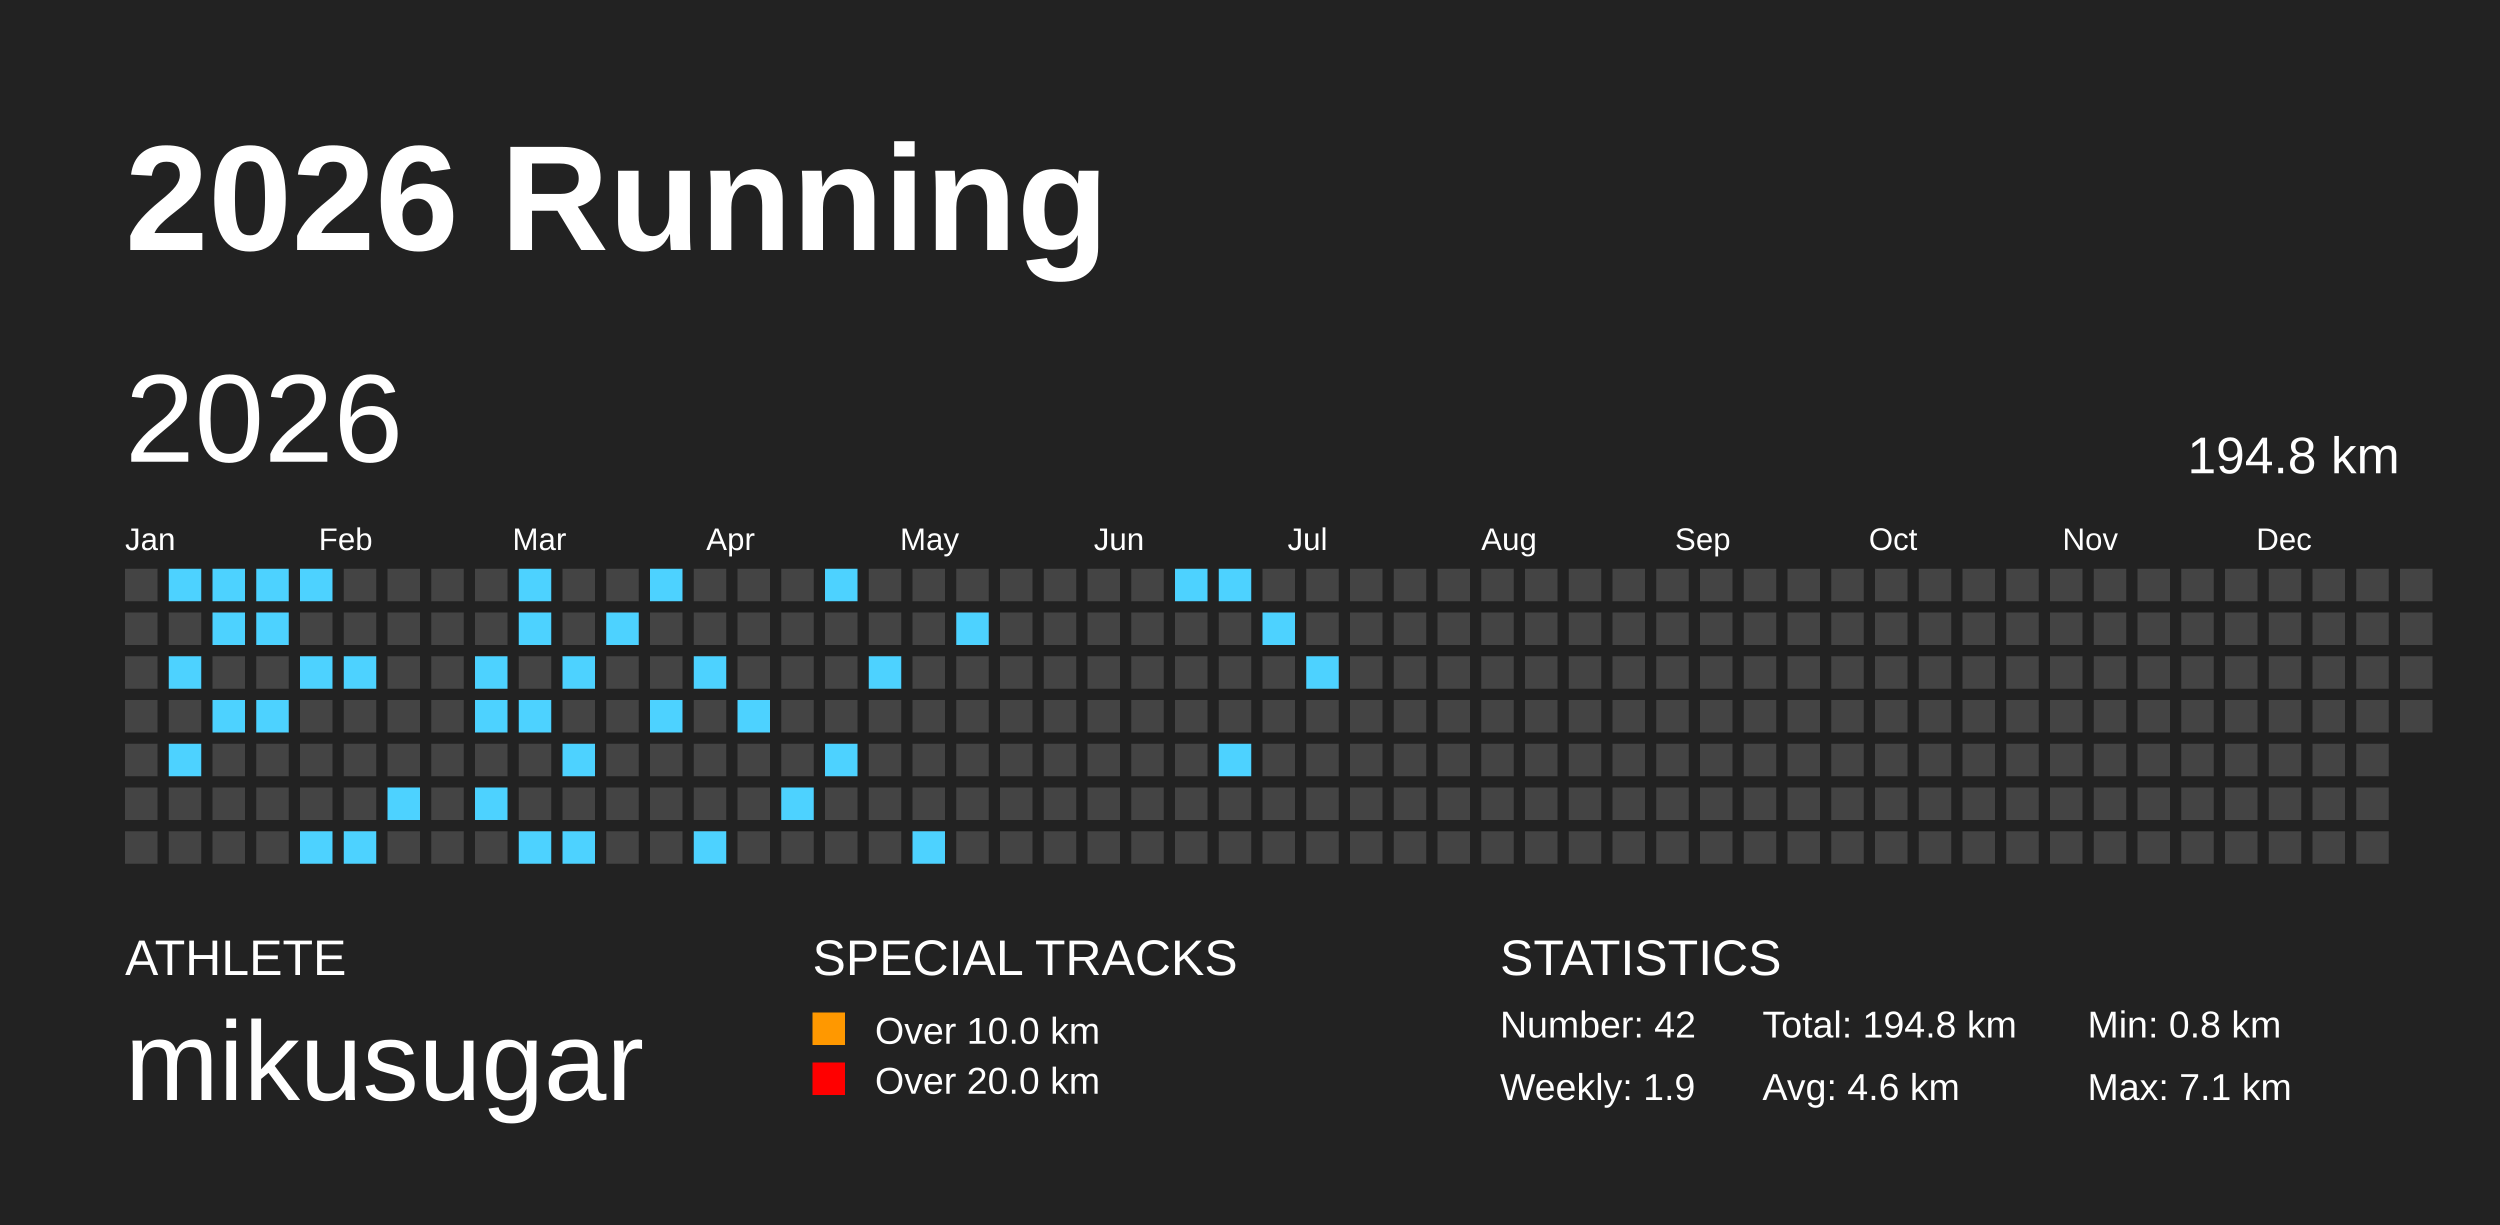
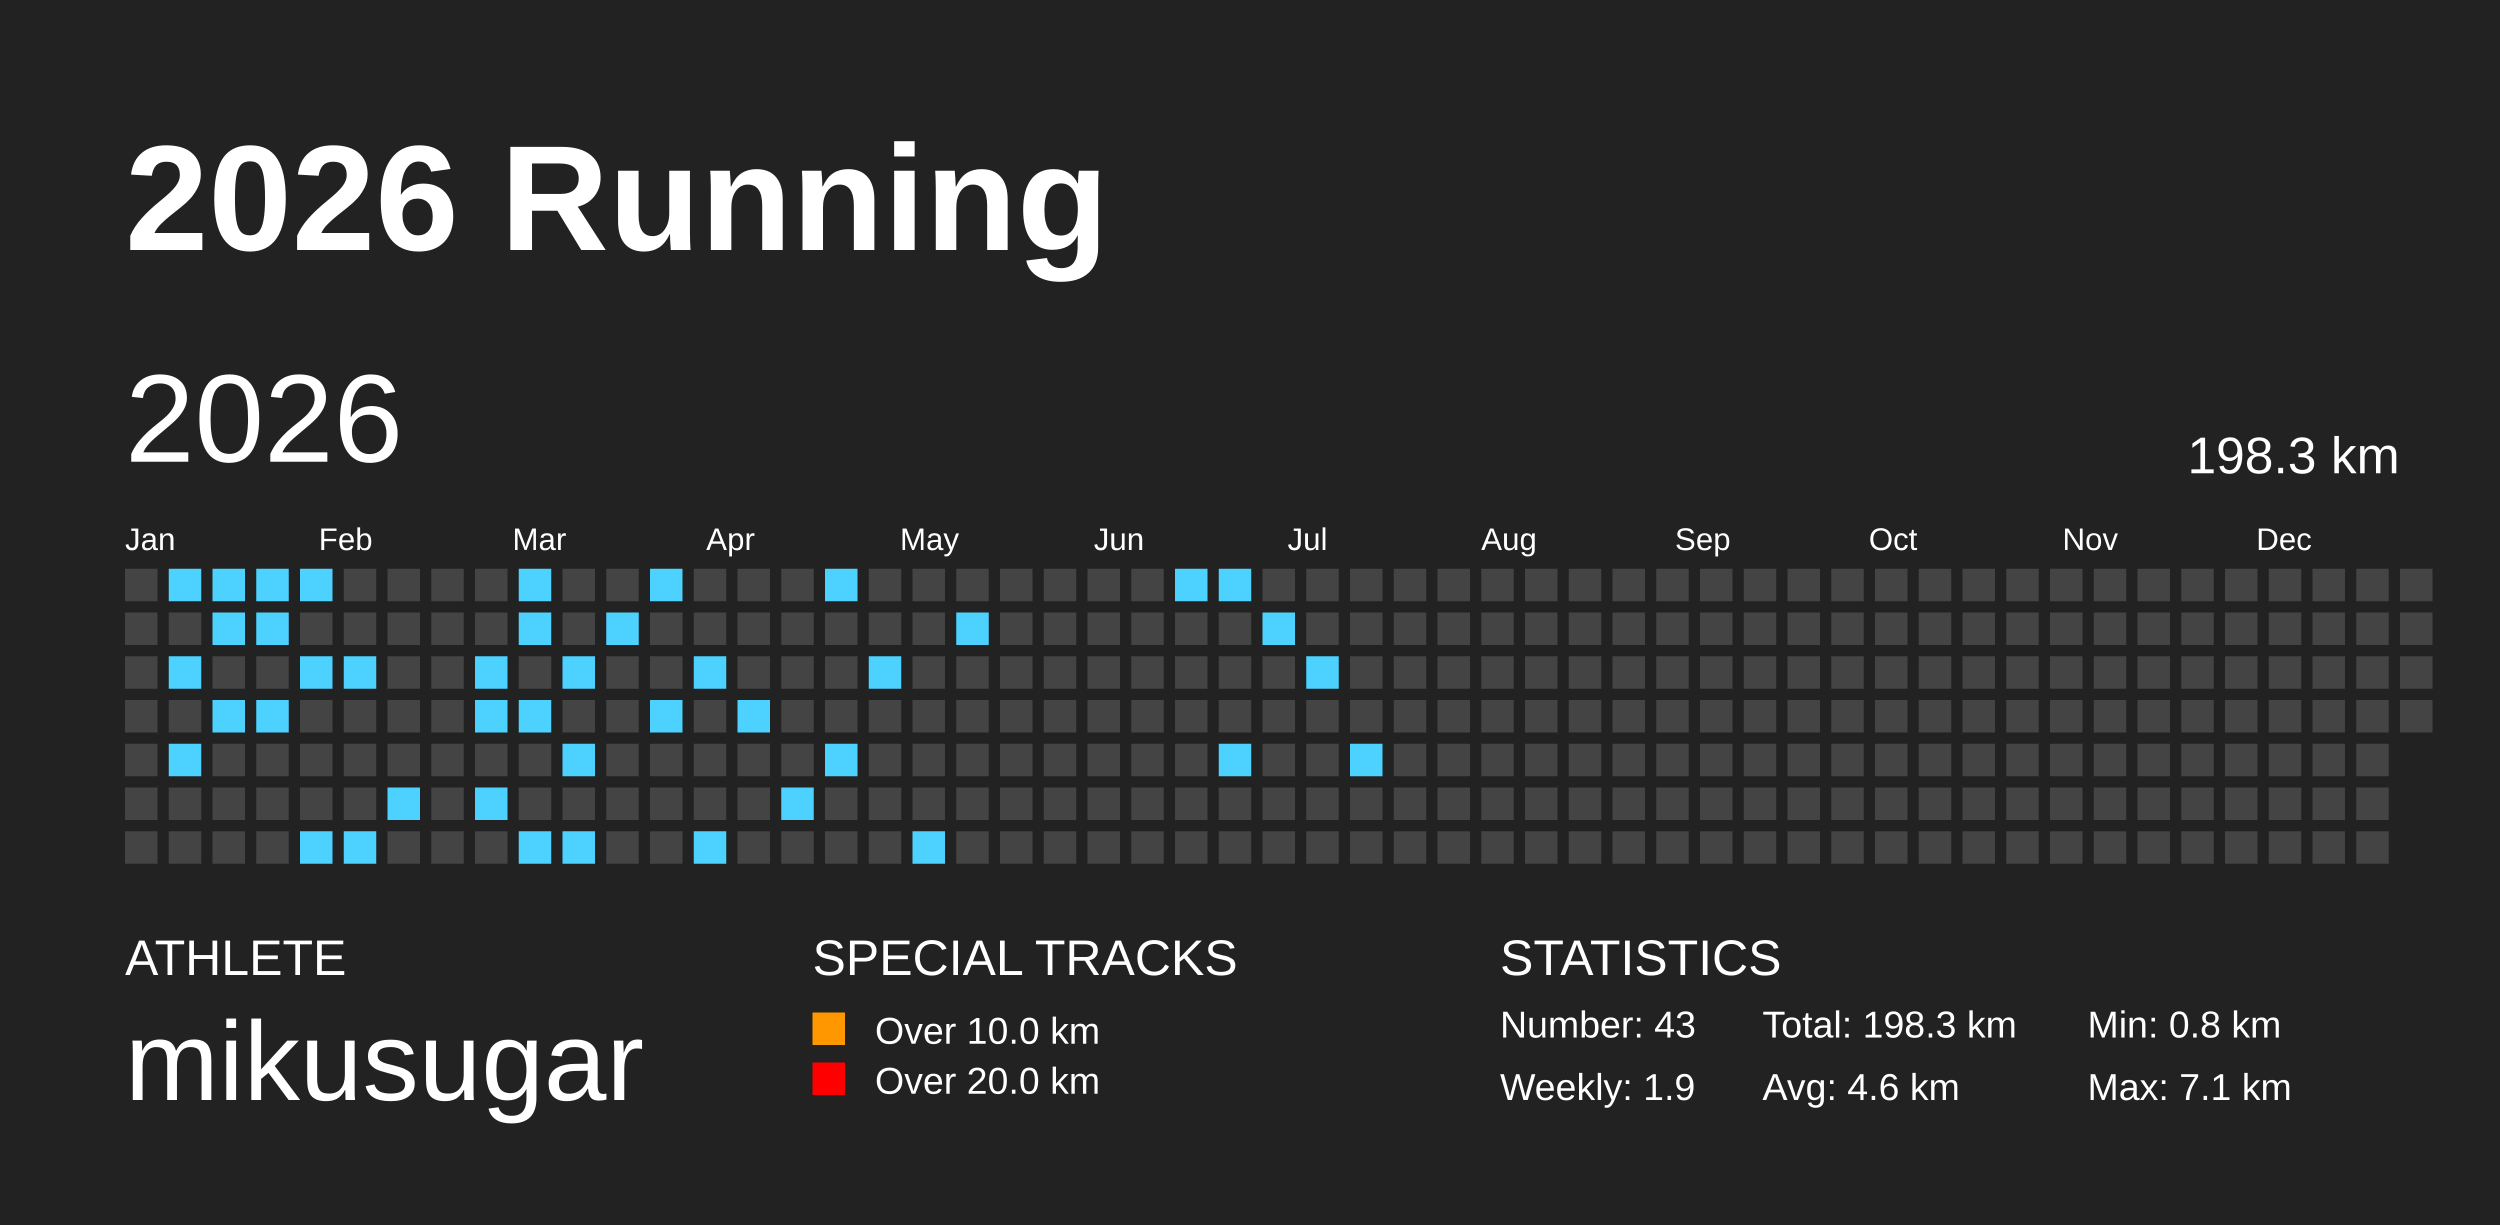
<svg xmlns="http://www.w3.org/2000/svg" baseProfile="full" height="98mm" version="1.1" viewBox="0,0,200,98" width="200mm">
  <defs />
  <rect fill="#222222" height="98" width="200" x="0" y="0" />
  <text fill="#FFFFFF" style="font-size:12px; font-family:Arial; font-weight:bold;" x="10" y="20">2026 Running</text>
  <text fill="#FFFFFF" style="font-size:4px; font-family:Arial" x="10" y="78">ATHLETE</text>
  <text fill="#FFFFFF" style="font-size:9px; font-family:Arial" x="10" y="88">mikusugar</text>
  <text fill="#FFFFFF" style="font-size:4px; font-family:Arial" x="65" y="78">SPECIAL TRACKS</text>
  <rect fill="#ff9800" height="2.6" width="2.6" x="65" y="81" />
  <text fill="#FFFFFF" style="font-size:3px; font-family:Arial" x="70" y="83.5">Over 10.0 km</text>
  <rect fill="red" height="2.6" width="2.6" x="65" y="85" />
  <text fill="#FFFFFF" style="font-size:3px; font-family:Arial" x="70" y="87.5">Over 20.0 km</text>
  <text fill="#FFFFFF" style="font-size:4px; font-family:Arial" x="120" y="78">STATISTICS</text>
-   <text fill="#FFFFFF" style="font-size:3px; font-family:Arial" x="120" y="83">Number: 42</text>
+   <text fill="#FFFFFF" style="font-size:3px; font-family:Arial" x="120" y="83">Number: 43</text>
  <text fill="#FFFFFF" style="font-size:3px; font-family:Arial" x="120" y="88">Weekly: 1.9</text>
-   <text fill="#FFFFFF" style="font-size:3px; font-family:Arial" x="141" y="83">Total: 194.8 km</text>
+   <text fill="#FFFFFF" style="font-size:3px; font-family:Arial" x="141" y="83">Total: 198.3 km</text>
  <text fill="#FFFFFF" style="font-size:3px; font-family:Arial" x="141" y="88">Avg: 4.6 km</text>
  <text fill="#FFFFFF" style="font-size:3px; font-family:Arial" x="167" y="83">Min: 0.8 km</text>
  <text fill="#FFFFFF" style="font-size:3px; font-family:Arial" x="167" y="88">Max: 7.1 km</text>
  <text dominant-baseline="hanging" fill="#FFFFFF" style="font-size:10.0px; font-family:Arial;" x="10" y="30">2026</text>
-   <text dominant-baseline="hanging" fill="#FFFFFF" style="font-size:4.125px; font-family:Arial;" x="175" y="35">194.8 km</text>
+   <text dominant-baseline="hanging" fill="#FFFFFF" style="font-size:4.125px; font-family:Arial;" x="175" y="35">198.3 km</text>
  <text fill="#FFFFFF" style="font-size:2.5px; font-family:Arial" x="10.0" y="44">Jan</text>
  <text fill="#FFFFFF" style="font-size:2.5px; font-family:Arial" x="25.5" y="44">Feb</text>
  <text fill="#FFFFFF" style="font-size:2.5px; font-family:Arial" x="41.0" y="44">Mar</text>
  <text fill="#FFFFFF" style="font-size:2.5px; font-family:Arial" x="56.5" y="44">Apr</text>
  <text fill="#FFFFFF" style="font-size:2.5px; font-family:Arial" x="72.0" y="44">May</text>
  <text fill="#FFFFFF" style="font-size:2.5px; font-family:Arial" x="87.5" y="44">Jun</text>
  <text fill="#FFFFFF" style="font-size:2.5px; font-family:Arial" x="103.0" y="44">Jul</text>
  <text fill="#FFFFFF" style="font-size:2.5px; font-family:Arial" x="118.5" y="44">Aug</text>
  <text fill="#FFFFFF" style="font-size:2.5px; font-family:Arial" x="134.0" y="44">Sep</text>
  <text fill="#FFFFFF" style="font-size:2.5px; font-family:Arial" x="149.5" y="44">Oct</text>
  <text fill="#FFFFFF" style="font-size:2.5px; font-family:Arial" x="165.0" y="44">Nov</text>
  <text fill="#FFFFFF" style="font-size:2.5px; font-family:Arial" x="180.5" y="44">Dec</text>
  <rect fill="#444444" height="2.6" width="2.6" x="10.0" y="45.5" />
  <rect fill="#444444" height="2.6" width="2.6" x="10.0" y="49.0" />
  <rect fill="#444444" height="2.6" width="2.6" x="10.0" y="52.5" />
  <rect fill="#444444" height="2.6" width="2.6" x="10.0" y="56.0" />
  <rect fill="#444444" height="2.6" width="2.6" x="10.0" y="59.5" />
  <rect fill="#444444" height="2.6" width="2.6" x="10.0" y="63.0" />
  <rect fill="#444444" height="2.6" width="2.6" x="10.0" y="66.5" />
  <rect fill="#4DD2FF" height="2.6" width="2.6" x="13.5" y="45.5" />
  <rect fill="#444444" height="2.6" width="2.6" x="13.5" y="49.0" />
  <rect fill="#4DD2FF" height="2.6" width="2.6" x="13.5" y="52.5" />
  <rect fill="#444444" height="2.6" width="2.6" x="13.5" y="56.0" />
  <rect fill="#4DD2FF" height="2.6" width="2.6" x="13.5" y="59.5" />
  <rect fill="#444444" height="2.6" width="2.6" x="13.5" y="63.0" />
  <rect fill="#444444" height="2.6" width="2.6" x="13.5" y="66.5" />
  <rect fill="#4DD2FF" height="2.6" width="2.6" x="17.0" y="45.5" />
  <rect fill="#4DD2FF" height="2.6" width="2.6" x="17.0" y="49.0" />
  <rect fill="#444444" height="2.6" width="2.6" x="17.0" y="52.5" />
  <rect fill="#4DD2FF" height="2.6" width="2.6" x="17.0" y="56.0" />
  <rect fill="#444444" height="2.6" width="2.6" x="17.0" y="59.5" />
  <rect fill="#444444" height="2.6" width="2.6" x="17.0" y="63.0" />
  <rect fill="#444444" height="2.6" width="2.6" x="17.0" y="66.5" />
  <rect fill="#4DD2FF" height="2.6" width="2.6" x="20.5" y="45.5" />
  <rect fill="#4DD2FF" height="2.6" width="2.6" x="20.5" y="49.0" />
  <rect fill="#444444" height="2.6" width="2.6" x="20.5" y="52.5" />
  <rect fill="#4DD2FF" height="2.6" width="2.6" x="20.5" y="56.0" />
  <rect fill="#444444" height="2.6" width="2.6" x="20.5" y="59.5" />
  <rect fill="#444444" height="2.6" width="2.6" x="20.5" y="63.0" />
  <rect fill="#444444" height="2.6" width="2.6" x="20.5" y="66.5" />
  <rect fill="#4DD2FF" height="2.6" width="2.6" x="24.0" y="45.5" />
  <rect fill="#444444" height="2.6" width="2.6" x="24.0" y="49.0" />
  <rect fill="#4DD2FF" height="2.6" width="2.6" x="24.0" y="52.5" />
  <rect fill="#444444" height="2.6" width="2.6" x="24.0" y="56.0" />
  <rect fill="#444444" height="2.6" width="2.6" x="24.0" y="59.5" />
  <rect fill="#444444" height="2.6" width="2.6" x="24.0" y="63.0" />
  <rect fill="#4DD2FF" height="2.6" width="2.6" x="24.0" y="66.5" />
  <rect fill="#444444" height="2.6" width="2.6" x="27.5" y="45.5" />
  <rect fill="#444444" height="2.6" width="2.6" x="27.5" y="49.0" />
  <rect fill="#4DD2FF" height="2.6" width="2.6" x="27.5" y="52.5" />
  <rect fill="#444444" height="2.6" width="2.6" x="27.5" y="56.0" />
  <rect fill="#444444" height="2.6" width="2.6" x="27.5" y="59.5" />
  <rect fill="#444444" height="2.6" width="2.6" x="27.5" y="63.0" />
  <rect fill="#4DD2FF" height="2.6" width="2.6" x="27.5" y="66.5" />
  <rect fill="#444444" height="2.6" width="2.6" x="31.0" y="45.5" />
  <rect fill="#444444" height="2.6" width="2.6" x="31.0" y="49.0" />
  <rect fill="#444444" height="2.6" width="2.6" x="31.0" y="52.5" />
  <rect fill="#444444" height="2.6" width="2.6" x="31.0" y="56.0" />
  <rect fill="#444444" height="2.6" width="2.6" x="31.0" y="59.5" />
  <rect fill="#4DD2FF" height="2.6" width="2.6" x="31.0" y="63.0" />
  <rect fill="#444444" height="2.6" width="2.6" x="31.0" y="66.5" />
  <rect fill="#444444" height="2.6" width="2.6" x="34.5" y="45.5" />
  <rect fill="#444444" height="2.6" width="2.6" x="34.5" y="49.0" />
  <rect fill="#444444" height="2.6" width="2.6" x="34.5" y="52.5" />
  <rect fill="#444444" height="2.6" width="2.6" x="34.5" y="56.0" />
  <rect fill="#444444" height="2.6" width="2.6" x="34.5" y="59.5" />
  <rect fill="#444444" height="2.6" width="2.6" x="34.5" y="63.0" />
  <rect fill="#444444" height="2.6" width="2.6" x="34.5" y="66.5" />
  <rect fill="#444444" height="2.6" width="2.6" x="38.0" y="45.5" />
  <rect fill="#444444" height="2.6" width="2.6" x="38.0" y="49.0" />
  <rect fill="#4DD2FF" height="2.6" width="2.6" x="38.0" y="52.5" />
  <rect fill="#4DD2FF" height="2.6" width="2.6" x="38.0" y="56.0" />
  <rect fill="#444444" height="2.6" width="2.6" x="38.0" y="59.5" />
  <rect fill="#4DD2FF" height="2.6" width="2.6" x="38.0" y="63.0" />
  <rect fill="#444444" height="2.6" width="2.6" x="38.0" y="66.5" />
  <rect fill="#4DD2FF" height="2.6" width="2.6" x="41.5" y="45.5" />
  <rect fill="#4DD2FF" height="2.6" width="2.6" x="41.5" y="49.0" />
  <rect fill="#444444" height="2.6" width="2.6" x="41.5" y="52.5" />
  <rect fill="#4DD2FF" height="2.6" width="2.6" x="41.5" y="56.0" />
  <rect fill="#444444" height="2.6" width="2.6" x="41.5" y="59.5" />
  <rect fill="#444444" height="2.6" width="2.6" x="41.5" y="63.0" />
  <rect fill="#4DD2FF" height="2.6" width="2.6" x="41.5" y="66.5" />
  <rect fill="#444444" height="2.6" width="2.6" x="45.0" y="45.5" />
  <rect fill="#444444" height="2.6" width="2.6" x="45.0" y="49.0" />
  <rect fill="#4DD2FF" height="2.6" width="2.6" x="45.0" y="52.5" />
  <rect fill="#444444" height="2.6" width="2.6" x="45.0" y="56.0" />
  <rect fill="#4DD2FF" height="2.6" width="2.6" x="45.0" y="59.5" />
  <rect fill="#444444" height="2.6" width="2.6" x="45.0" y="63.0" />
  <rect fill="#4DD2FF" height="2.6" width="2.6" x="45.0" y="66.5" />
  <rect fill="#444444" height="2.6" width="2.6" x="48.5" y="45.5" />
  <rect fill="#4DD2FF" height="2.6" width="2.6" x="48.5" y="49.0" />
  <rect fill="#444444" height="2.6" width="2.6" x="48.5" y="52.5" />
  <rect fill="#444444" height="2.6" width="2.6" x="48.5" y="56.0" />
  <rect fill="#444444" height="2.6" width="2.6" x="48.5" y="59.5" />
  <rect fill="#444444" height="2.6" width="2.6" x="48.5" y="63.0" />
  <rect fill="#444444" height="2.6" width="2.6" x="48.5" y="66.5" />
  <rect fill="#4DD2FF" height="2.6" width="2.6" x="52.0" y="45.5" />
  <rect fill="#444444" height="2.6" width="2.6" x="52.0" y="49.0" />
  <rect fill="#444444" height="2.6" width="2.6" x="52.0" y="52.5" />
  <rect fill="#4DD2FF" height="2.6" width="2.6" x="52.0" y="56.0" />
  <rect fill="#444444" height="2.6" width="2.6" x="52.0" y="59.5" />
  <rect fill="#444444" height="2.6" width="2.6" x="52.0" y="63.0" />
  <rect fill="#444444" height="2.6" width="2.6" x="52.0" y="66.5" />
  <rect fill="#444444" height="2.6" width="2.6" x="55.5" y="45.5" />
  <rect fill="#444444" height="2.6" width="2.6" x="55.5" y="49.0" />
  <rect fill="#4DD2FF" height="2.6" width="2.6" x="55.5" y="52.5" />
  <rect fill="#444444" height="2.6" width="2.6" x="55.5" y="56.0" />
  <rect fill="#444444" height="2.6" width="2.6" x="55.5" y="59.5" />
  <rect fill="#444444" height="2.6" width="2.6" x="55.5" y="63.0" />
  <rect fill="#4DD2FF" height="2.6" width="2.6" x="55.5" y="66.5" />
  <rect fill="#444444" height="2.6" width="2.6" x="59.0" y="45.5" />
  <rect fill="#444444" height="2.6" width="2.6" x="59.0" y="49.0" />
  <rect fill="#444444" height="2.6" width="2.6" x="59.0" y="52.5" />
  <rect fill="#4DD2FF" height="2.6" width="2.6" x="59.0" y="56.0" />
  <rect fill="#444444" height="2.6" width="2.6" x="59.0" y="59.5" />
  <rect fill="#444444" height="2.6" width="2.6" x="59.0" y="63.0" />
  <rect fill="#444444" height="2.6" width="2.6" x="59.0" y="66.5" />
  <rect fill="#444444" height="2.6" width="2.6" x="62.5" y="45.5" />
  <rect fill="#444444" height="2.6" width="2.6" x="62.5" y="49.0" />
  <rect fill="#444444" height="2.6" width="2.6" x="62.5" y="52.5" />
  <rect fill="#444444" height="2.6" width="2.6" x="62.5" y="56.0" />
  <rect fill="#444444" height="2.6" width="2.6" x="62.5" y="59.5" />
  <rect fill="#4DD2FF" height="2.6" width="2.6" x="62.5" y="63.0" />
  <rect fill="#444444" height="2.6" width="2.6" x="62.5" y="66.5" />
  <rect fill="#4DD2FF" height="2.6" width="2.6" x="66.0" y="45.5" />
  <rect fill="#444444" height="2.6" width="2.6" x="66.0" y="49.0" />
  <rect fill="#444444" height="2.6" width="2.6" x="66.0" y="52.5" />
  <rect fill="#444444" height="2.6" width="2.6" x="66.0" y="56.0" />
  <rect fill="#4DD2FF" height="2.6" width="2.6" x="66.0" y="59.5" />
  <rect fill="#444444" height="2.6" width="2.6" x="66.0" y="63.0" />
  <rect fill="#444444" height="2.6" width="2.6" x="66.0" y="66.5" />
  <rect fill="#444444" height="2.6" width="2.6" x="69.5" y="45.5" />
  <rect fill="#444444" height="2.6" width="2.6" x="69.5" y="49.0" />
  <rect fill="#4DD2FF" height="2.6" width="2.6" x="69.5" y="52.5" />
  <rect fill="#444444" height="2.6" width="2.6" x="69.5" y="56.0" />
  <rect fill="#444444" height="2.6" width="2.6" x="69.5" y="59.5" />
  <rect fill="#444444" height="2.6" width="2.6" x="69.5" y="63.0" />
  <rect fill="#444444" height="2.6" width="2.6" x="69.5" y="66.5" />
  <rect fill="#444444" height="2.6" width="2.6" x="73.0" y="45.5" />
  <rect fill="#444444" height="2.6" width="2.6" x="73.0" y="49.0" />
  <rect fill="#444444" height="2.6" width="2.6" x="73.0" y="52.5" />
  <rect fill="#444444" height="2.6" width="2.6" x="73.0" y="56.0" />
  <rect fill="#444444" height="2.6" width="2.6" x="73.0" y="59.5" />
  <rect fill="#444444" height="2.6" width="2.6" x="73.0" y="63.0" />
  <rect fill="#4DD2FF" height="2.6" width="2.6" x="73.0" y="66.5" />
  <rect fill="#444444" height="2.6" width="2.6" x="76.5" y="45.5" />
  <rect fill="#4DD2FF" height="2.6" width="2.6" x="76.5" y="49.0" />
  <rect fill="#444444" height="2.6" width="2.6" x="76.5" y="52.5" />
  <rect fill="#444444" height="2.6" width="2.6" x="76.5" y="56.0" />
  <rect fill="#444444" height="2.6" width="2.6" x="76.5" y="59.5" />
  <rect fill="#444444" height="2.6" width="2.6" x="76.5" y="63.0" />
  <rect fill="#444444" height="2.6" width="2.6" x="76.5" y="66.5" />
  <rect fill="#444444" height="2.6" width="2.6" x="80.0" y="45.5" />
  <rect fill="#444444" height="2.6" width="2.6" x="80.0" y="49.0" />
  <rect fill="#444444" height="2.6" width="2.6" x="80.0" y="52.5" />
  <rect fill="#444444" height="2.6" width="2.6" x="80.0" y="56.0" />
  <rect fill="#444444" height="2.6" width="2.6" x="80.0" y="59.5" />
  <rect fill="#444444" height="2.6" width="2.6" x="80.0" y="63.0" />
  <rect fill="#444444" height="2.6" width="2.6" x="80.0" y="66.5" />
  <rect fill="#444444" height="2.6" width="2.6" x="83.5" y="45.5" />
  <rect fill="#444444" height="2.6" width="2.6" x="83.5" y="49.0" />
  <rect fill="#444444" height="2.6" width="2.6" x="83.5" y="52.5" />
  <rect fill="#444444" height="2.6" width="2.6" x="83.5" y="56.0" />
  <rect fill="#444444" height="2.6" width="2.6" x="83.5" y="59.5" />
  <rect fill="#444444" height="2.6" width="2.6" x="83.5" y="63.0" />
  <rect fill="#444444" height="2.6" width="2.6" x="83.5" y="66.5" />
  <rect fill="#444444" height="2.6" width="2.6" x="87.0" y="45.5" />
  <rect fill="#444444" height="2.6" width="2.6" x="87.0" y="49.0" />
  <rect fill="#444444" height="2.6" width="2.6" x="87.0" y="52.5" />
  <rect fill="#444444" height="2.6" width="2.6" x="87.0" y="56.0" />
  <rect fill="#444444" height="2.6" width="2.6" x="87.0" y="59.5" />
  <rect fill="#444444" height="2.6" width="2.6" x="87.0" y="63.0" />
  <rect fill="#444444" height="2.6" width="2.6" x="87.0" y="66.5" />
  <rect fill="#444444" height="2.6" width="2.6" x="90.5" y="45.5" />
  <rect fill="#444444" height="2.6" width="2.6" x="90.5" y="49.0" />
  <rect fill="#444444" height="2.6" width="2.6" x="90.5" y="52.5" />
  <rect fill="#444444" height="2.6" width="2.6" x="90.5" y="56.0" />
  <rect fill="#444444" height="2.6" width="2.6" x="90.5" y="59.5" />
  <rect fill="#444444" height="2.6" width="2.6" x="90.5" y="63.0" />
  <rect fill="#444444" height="2.6" width="2.6" x="90.5" y="66.5" />
  <rect fill="#4DD2FF" height="2.6" width="2.6" x="94.0" y="45.5" />
  <rect fill="#444444" height="2.6" width="2.6" x="94.0" y="49.0" />
  <rect fill="#444444" height="2.6" width="2.6" x="94.0" y="52.5" />
  <rect fill="#444444" height="2.6" width="2.6" x="94.0" y="56.0" />
  <rect fill="#444444" height="2.6" width="2.6" x="94.0" y="59.5" />
  <rect fill="#444444" height="2.6" width="2.6" x="94.0" y="63.0" />
  <rect fill="#444444" height="2.6" width="2.6" x="94.0" y="66.5" />
  <rect fill="#4DD2FF" height="2.6" width="2.6" x="97.5" y="45.5" />
  <rect fill="#444444" height="2.6" width="2.6" x="97.5" y="49.0" />
  <rect fill="#444444" height="2.6" width="2.6" x="97.5" y="52.5" />
  <rect fill="#444444" height="2.6" width="2.6" x="97.5" y="56.0" />
  <rect fill="#4DD2FF" height="2.6" width="2.6" x="97.5" y="59.5" />
  <rect fill="#444444" height="2.6" width="2.6" x="97.5" y="63.0" />
  <rect fill="#444444" height="2.6" width="2.6" x="97.5" y="66.5" />
  <rect fill="#444444" height="2.6" width="2.6" x="101.0" y="45.5" />
  <rect fill="#4DD2FF" height="2.6" width="2.6" x="101.0" y="49.0" />
  <rect fill="#444444" height="2.6" width="2.6" x="101.0" y="52.5" />
  <rect fill="#444444" height="2.6" width="2.6" x="101.0" y="56.0" />
  <rect fill="#444444" height="2.6" width="2.6" x="101.0" y="59.5" />
  <rect fill="#444444" height="2.6" width="2.6" x="101.0" y="63.0" />
  <rect fill="#444444" height="2.6" width="2.6" x="101.0" y="66.5" />
  <rect fill="#444444" height="2.6" width="2.6" x="104.5" y="45.5" />
  <rect fill="#444444" height="2.6" width="2.6" x="104.5" y="49.0" />
  <rect fill="#4DD2FF" height="2.6" width="2.6" x="104.5" y="52.5" />
  <rect fill="#444444" height="2.6" width="2.6" x="104.5" y="56.0" />
  <rect fill="#444444" height="2.6" width="2.6" x="104.5" y="59.5" />
  <rect fill="#444444" height="2.6" width="2.6" x="104.5" y="63.0" />
  <rect fill="#444444" height="2.6" width="2.6" x="104.5" y="66.5" />
  <rect fill="#444444" height="2.6" width="2.6" x="108.0" y="45.5" />
  <rect fill="#444444" height="2.6" width="2.6" x="108.0" y="49.0" />
  <rect fill="#444444" height="2.6" width="2.6" x="108.0" y="52.5" />
  <rect fill="#444444" height="2.6" width="2.6" x="108.0" y="56.0" />
-   <rect fill="#444444" height="2.6" width="2.6" x="108.0" y="59.5" />
+   <rect fill="#4DD2FF" height="2.6" width="2.6" x="108.0" y="59.5" />
  <rect fill="#444444" height="2.6" width="2.6" x="108.0" y="63.0" />
  <rect fill="#444444" height="2.6" width="2.6" x="108.0" y="66.5" />
  <rect fill="#444444" height="2.6" width="2.6" x="111.5" y="45.5" />
  <rect fill="#444444" height="2.6" width="2.6" x="111.5" y="49.0" />
  <rect fill="#444444" height="2.6" width="2.6" x="111.5" y="52.5" />
  <rect fill="#444444" height="2.6" width="2.6" x="111.5" y="56.0" />
  <rect fill="#444444" height="2.6" width="2.6" x="111.5" y="59.5" />
  <rect fill="#444444" height="2.6" width="2.6" x="111.5" y="63.0" />
  <rect fill="#444444" height="2.6" width="2.6" x="111.5" y="66.5" />
  <rect fill="#444444" height="2.6" width="2.6" x="115.0" y="45.5" />
  <rect fill="#444444" height="2.6" width="2.6" x="115.0" y="49.0" />
  <rect fill="#444444" height="2.6" width="2.6" x="115.0" y="52.5" />
  <rect fill="#444444" height="2.6" width="2.6" x="115.0" y="56.0" />
  <rect fill="#444444" height="2.6" width="2.6" x="115.0" y="59.5" />
  <rect fill="#444444" height="2.6" width="2.6" x="115.0" y="63.0" />
  <rect fill="#444444" height="2.6" width="2.6" x="115.0" y="66.5" />
  <rect fill="#444444" height="2.6" width="2.6" x="118.5" y="45.5" />
  <rect fill="#444444" height="2.6" width="2.6" x="118.5" y="49.0" />
  <rect fill="#444444" height="2.6" width="2.6" x="118.5" y="52.5" />
  <rect fill="#444444" height="2.6" width="2.6" x="118.5" y="56.0" />
  <rect fill="#444444" height="2.6" width="2.6" x="118.5" y="59.5" />
  <rect fill="#444444" height="2.6" width="2.6" x="118.5" y="63.0" />
  <rect fill="#444444" height="2.6" width="2.6" x="118.5" y="66.5" />
  <rect fill="#444444" height="2.6" width="2.6" x="122.0" y="45.5" />
  <rect fill="#444444" height="2.6" width="2.6" x="122.0" y="49.0" />
  <rect fill="#444444" height="2.6" width="2.6" x="122.0" y="52.5" />
  <rect fill="#444444" height="2.6" width="2.6" x="122.0" y="56.0" />
  <rect fill="#444444" height="2.6" width="2.6" x="122.0" y="59.5" />
  <rect fill="#444444" height="2.6" width="2.6" x="122.0" y="63.0" />
  <rect fill="#444444" height="2.6" width="2.6" x="122.0" y="66.5" />
  <rect fill="#444444" height="2.6" width="2.6" x="125.5" y="45.5" />
  <rect fill="#444444" height="2.6" width="2.6" x="125.5" y="49.0" />
  <rect fill="#444444" height="2.6" width="2.6" x="125.5" y="52.5" />
  <rect fill="#444444" height="2.6" width="2.6" x="125.5" y="56.0" />
  <rect fill="#444444" height="2.6" width="2.6" x="125.5" y="59.5" />
  <rect fill="#444444" height="2.6" width="2.6" x="125.5" y="63.0" />
  <rect fill="#444444" height="2.6" width="2.6" x="125.5" y="66.5" />
  <rect fill="#444444" height="2.6" width="2.6" x="129.0" y="45.5" />
  <rect fill="#444444" height="2.6" width="2.6" x="129.0" y="49.0" />
  <rect fill="#444444" height="2.6" width="2.6" x="129.0" y="52.5" />
  <rect fill="#444444" height="2.6" width="2.6" x="129.0" y="56.0" />
  <rect fill="#444444" height="2.6" width="2.6" x="129.0" y="59.5" />
  <rect fill="#444444" height="2.6" width="2.6" x="129.0" y="63.0" />
  <rect fill="#444444" height="2.6" width="2.6" x="129.0" y="66.5" />
  <rect fill="#444444" height="2.6" width="2.6" x="132.5" y="45.5" />
  <rect fill="#444444" height="2.6" width="2.6" x="132.5" y="49.0" />
  <rect fill="#444444" height="2.6" width="2.6" x="132.5" y="52.5" />
  <rect fill="#444444" height="2.6" width="2.6" x="132.5" y="56.0" />
  <rect fill="#444444" height="2.6" width="2.6" x="132.5" y="59.5" />
  <rect fill="#444444" height="2.6" width="2.6" x="132.5" y="63.0" />
  <rect fill="#444444" height="2.6" width="2.6" x="132.5" y="66.5" />
  <rect fill="#444444" height="2.6" width="2.6" x="136.0" y="45.5" />
  <rect fill="#444444" height="2.6" width="2.6" x="136.0" y="49.0" />
  <rect fill="#444444" height="2.6" width="2.6" x="136.0" y="52.5" />
  <rect fill="#444444" height="2.6" width="2.6" x="136.0" y="56.0" />
  <rect fill="#444444" height="2.6" width="2.6" x="136.0" y="59.5" />
  <rect fill="#444444" height="2.6" width="2.6" x="136.0" y="63.0" />
  <rect fill="#444444" height="2.6" width="2.6" x="136.0" y="66.5" />
  <rect fill="#444444" height="2.6" width="2.6" x="139.5" y="45.5" />
  <rect fill="#444444" height="2.6" width="2.6" x="139.5" y="49.0" />
  <rect fill="#444444" height="2.6" width="2.6" x="139.5" y="52.5" />
  <rect fill="#444444" height="2.6" width="2.6" x="139.5" y="56.0" />
  <rect fill="#444444" height="2.6" width="2.6" x="139.5" y="59.5" />
  <rect fill="#444444" height="2.6" width="2.6" x="139.5" y="63.0" />
  <rect fill="#444444" height="2.6" width="2.6" x="139.5" y="66.5" />
  <rect fill="#444444" height="2.6" width="2.6" x="143.0" y="45.5" />
  <rect fill="#444444" height="2.6" width="2.6" x="143.0" y="49.0" />
  <rect fill="#444444" height="2.6" width="2.6" x="143.0" y="52.5" />
  <rect fill="#444444" height="2.6" width="2.6" x="143.0" y="56.0" />
  <rect fill="#444444" height="2.6" width="2.6" x="143.0" y="59.5" />
  <rect fill="#444444" height="2.6" width="2.6" x="143.0" y="63.0" />
  <rect fill="#444444" height="2.6" width="2.6" x="143.0" y="66.5" />
  <rect fill="#444444" height="2.6" width="2.6" x="146.5" y="45.5" />
  <rect fill="#444444" height="2.6" width="2.6" x="146.5" y="49.0" />
  <rect fill="#444444" height="2.6" width="2.6" x="146.5" y="52.5" />
  <rect fill="#444444" height="2.6" width="2.6" x="146.5" y="56.0" />
  <rect fill="#444444" height="2.6" width="2.6" x="146.5" y="59.5" />
  <rect fill="#444444" height="2.6" width="2.6" x="146.5" y="63.0" />
  <rect fill="#444444" height="2.6" width="2.6" x="146.5" y="66.5" />
  <rect fill="#444444" height="2.6" width="2.6" x="150.0" y="45.5" />
  <rect fill="#444444" height="2.6" width="2.6" x="150.0" y="49.0" />
  <rect fill="#444444" height="2.6" width="2.6" x="150.0" y="52.5" />
  <rect fill="#444444" height="2.6" width="2.6" x="150.0" y="56.0" />
  <rect fill="#444444" height="2.6" width="2.6" x="150.0" y="59.5" />
  <rect fill="#444444" height="2.6" width="2.6" x="150.0" y="63.0" />
  <rect fill="#444444" height="2.6" width="2.6" x="150.0" y="66.5" />
  <rect fill="#444444" height="2.6" width="2.6" x="153.5" y="45.5" />
  <rect fill="#444444" height="2.6" width="2.6" x="153.5" y="49.0" />
  <rect fill="#444444" height="2.6" width="2.6" x="153.5" y="52.5" />
  <rect fill="#444444" height="2.6" width="2.6" x="153.5" y="56.0" />
  <rect fill="#444444" height="2.6" width="2.6" x="153.5" y="59.5" />
  <rect fill="#444444" height="2.6" width="2.6" x="153.5" y="63.0" />
  <rect fill="#444444" height="2.6" width="2.6" x="153.5" y="66.5" />
  <rect fill="#444444" height="2.6" width="2.6" x="157.0" y="45.5" />
  <rect fill="#444444" height="2.6" width="2.6" x="157.0" y="49.0" />
  <rect fill="#444444" height="2.6" width="2.6" x="157.0" y="52.5" />
  <rect fill="#444444" height="2.6" width="2.6" x="157.0" y="56.0" />
  <rect fill="#444444" height="2.6" width="2.6" x="157.0" y="59.5" />
  <rect fill="#444444" height="2.6" width="2.6" x="157.0" y="63.0" />
  <rect fill="#444444" height="2.6" width="2.6" x="157.0" y="66.5" />
  <rect fill="#444444" height="2.6" width="2.6" x="160.5" y="45.5" />
  <rect fill="#444444" height="2.6" width="2.6" x="160.5" y="49.0" />
  <rect fill="#444444" height="2.6" width="2.6" x="160.5" y="52.5" />
  <rect fill="#444444" height="2.6" width="2.6" x="160.5" y="56.0" />
  <rect fill="#444444" height="2.6" width="2.6" x="160.5" y="59.5" />
  <rect fill="#444444" height="2.6" width="2.6" x="160.5" y="63.0" />
  <rect fill="#444444" height="2.6" width="2.6" x="160.5" y="66.5" />
  <rect fill="#444444" height="2.6" width="2.6" x="164.0" y="45.5" />
  <rect fill="#444444" height="2.6" width="2.6" x="164.0" y="49.0" />
  <rect fill="#444444" height="2.6" width="2.6" x="164.0" y="52.5" />
  <rect fill="#444444" height="2.6" width="2.6" x="164.0" y="56.0" />
  <rect fill="#444444" height="2.6" width="2.6" x="164.0" y="59.5" />
  <rect fill="#444444" height="2.6" width="2.6" x="164.0" y="63.0" />
  <rect fill="#444444" height="2.6" width="2.6" x="164.0" y="66.5" />
  <rect fill="#444444" height="2.6" width="2.6" x="167.5" y="45.5" />
  <rect fill="#444444" height="2.6" width="2.6" x="167.5" y="49.0" />
  <rect fill="#444444" height="2.6" width="2.6" x="167.5" y="52.5" />
  <rect fill="#444444" height="2.6" width="2.6" x="167.5" y="56.0" />
  <rect fill="#444444" height="2.6" width="2.6" x="167.5" y="59.5" />
  <rect fill="#444444" height="2.6" width="2.6" x="167.5" y="63.0" />
  <rect fill="#444444" height="2.6" width="2.6" x="167.5" y="66.5" />
  <rect fill="#444444" height="2.6" width="2.6" x="171.0" y="45.5" />
  <rect fill="#444444" height="2.6" width="2.6" x="171.0" y="49.0" />
  <rect fill="#444444" height="2.6" width="2.6" x="171.0" y="52.5" />
  <rect fill="#444444" height="2.6" width="2.6" x="171.0" y="56.0" />
  <rect fill="#444444" height="2.6" width="2.6" x="171.0" y="59.5" />
  <rect fill="#444444" height="2.6" width="2.6" x="171.0" y="63.0" />
  <rect fill="#444444" height="2.6" width="2.6" x="171.0" y="66.5" />
  <rect fill="#444444" height="2.6" width="2.6" x="174.5" y="45.5" />
  <rect fill="#444444" height="2.6" width="2.6" x="174.5" y="49.0" />
  <rect fill="#444444" height="2.6" width="2.6" x="174.5" y="52.5" />
  <rect fill="#444444" height="2.6" width="2.6" x="174.5" y="56.0" />
  <rect fill="#444444" height="2.6" width="2.6" x="174.5" y="59.5" />
  <rect fill="#444444" height="2.6" width="2.6" x="174.5" y="63.0" />
  <rect fill="#444444" height="2.6" width="2.6" x="174.5" y="66.5" />
  <rect fill="#444444" height="2.6" width="2.6" x="178.0" y="45.5" />
  <rect fill="#444444" height="2.6" width="2.6" x="178.0" y="49.0" />
  <rect fill="#444444" height="2.6" width="2.6" x="178.0" y="52.5" />
  <rect fill="#444444" height="2.6" width="2.6" x="178.0" y="56.0" />
  <rect fill="#444444" height="2.6" width="2.6" x="178.0" y="59.5" />
  <rect fill="#444444" height="2.6" width="2.6" x="178.0" y="63.0" />
  <rect fill="#444444" height="2.6" width="2.6" x="178.0" y="66.5" />
  <rect fill="#444444" height="2.6" width="2.6" x="181.5" y="45.5" />
  <rect fill="#444444" height="2.6" width="2.6" x="181.5" y="49.0" />
  <rect fill="#444444" height="2.6" width="2.6" x="181.5" y="52.5" />
  <rect fill="#444444" height="2.6" width="2.6" x="181.5" y="56.0" />
  <rect fill="#444444" height="2.6" width="2.6" x="181.5" y="59.5" />
  <rect fill="#444444" height="2.6" width="2.6" x="181.5" y="63.0" />
  <rect fill="#444444" height="2.6" width="2.6" x="181.5" y="66.5" />
  <rect fill="#444444" height="2.6" width="2.6" x="185.0" y="45.5" />
  <rect fill="#444444" height="2.6" width="2.6" x="185.0" y="49.0" />
  <rect fill="#444444" height="2.6" width="2.6" x="185.0" y="52.5" />
  <rect fill="#444444" height="2.6" width="2.6" x="185.0" y="56.0" />
  <rect fill="#444444" height="2.6" width="2.6" x="185.0" y="59.5" />
  <rect fill="#444444" height="2.6" width="2.6" x="185.0" y="63.0" />
  <rect fill="#444444" height="2.6" width="2.6" x="185.0" y="66.5" />
  <rect fill="#444444" height="2.6" width="2.6" x="188.5" y="45.5" />
  <rect fill="#444444" height="2.6" width="2.6" x="188.5" y="49.0" />
  <rect fill="#444444" height="2.6" width="2.6" x="188.5" y="52.5" />
  <rect fill="#444444" height="2.6" width="2.6" x="188.5" y="56.0" />
  <rect fill="#444444" height="2.6" width="2.6" x="188.5" y="59.5" />
  <rect fill="#444444" height="2.6" width="2.6" x="188.5" y="63.0" />
  <rect fill="#444444" height="2.6" width="2.6" x="188.5" y="66.5" />
  <rect fill="#444444" height="2.6" width="2.6" x="192.0" y="45.5" />
  <rect fill="#444444" height="2.6" width="2.6" x="192.0" y="49.0" />
  <rect fill="#444444" height="2.6" width="2.6" x="192.0" y="52.5" />
  <rect fill="#444444" height="2.6" width="2.6" x="192.0" y="56.0" />
</svg>
